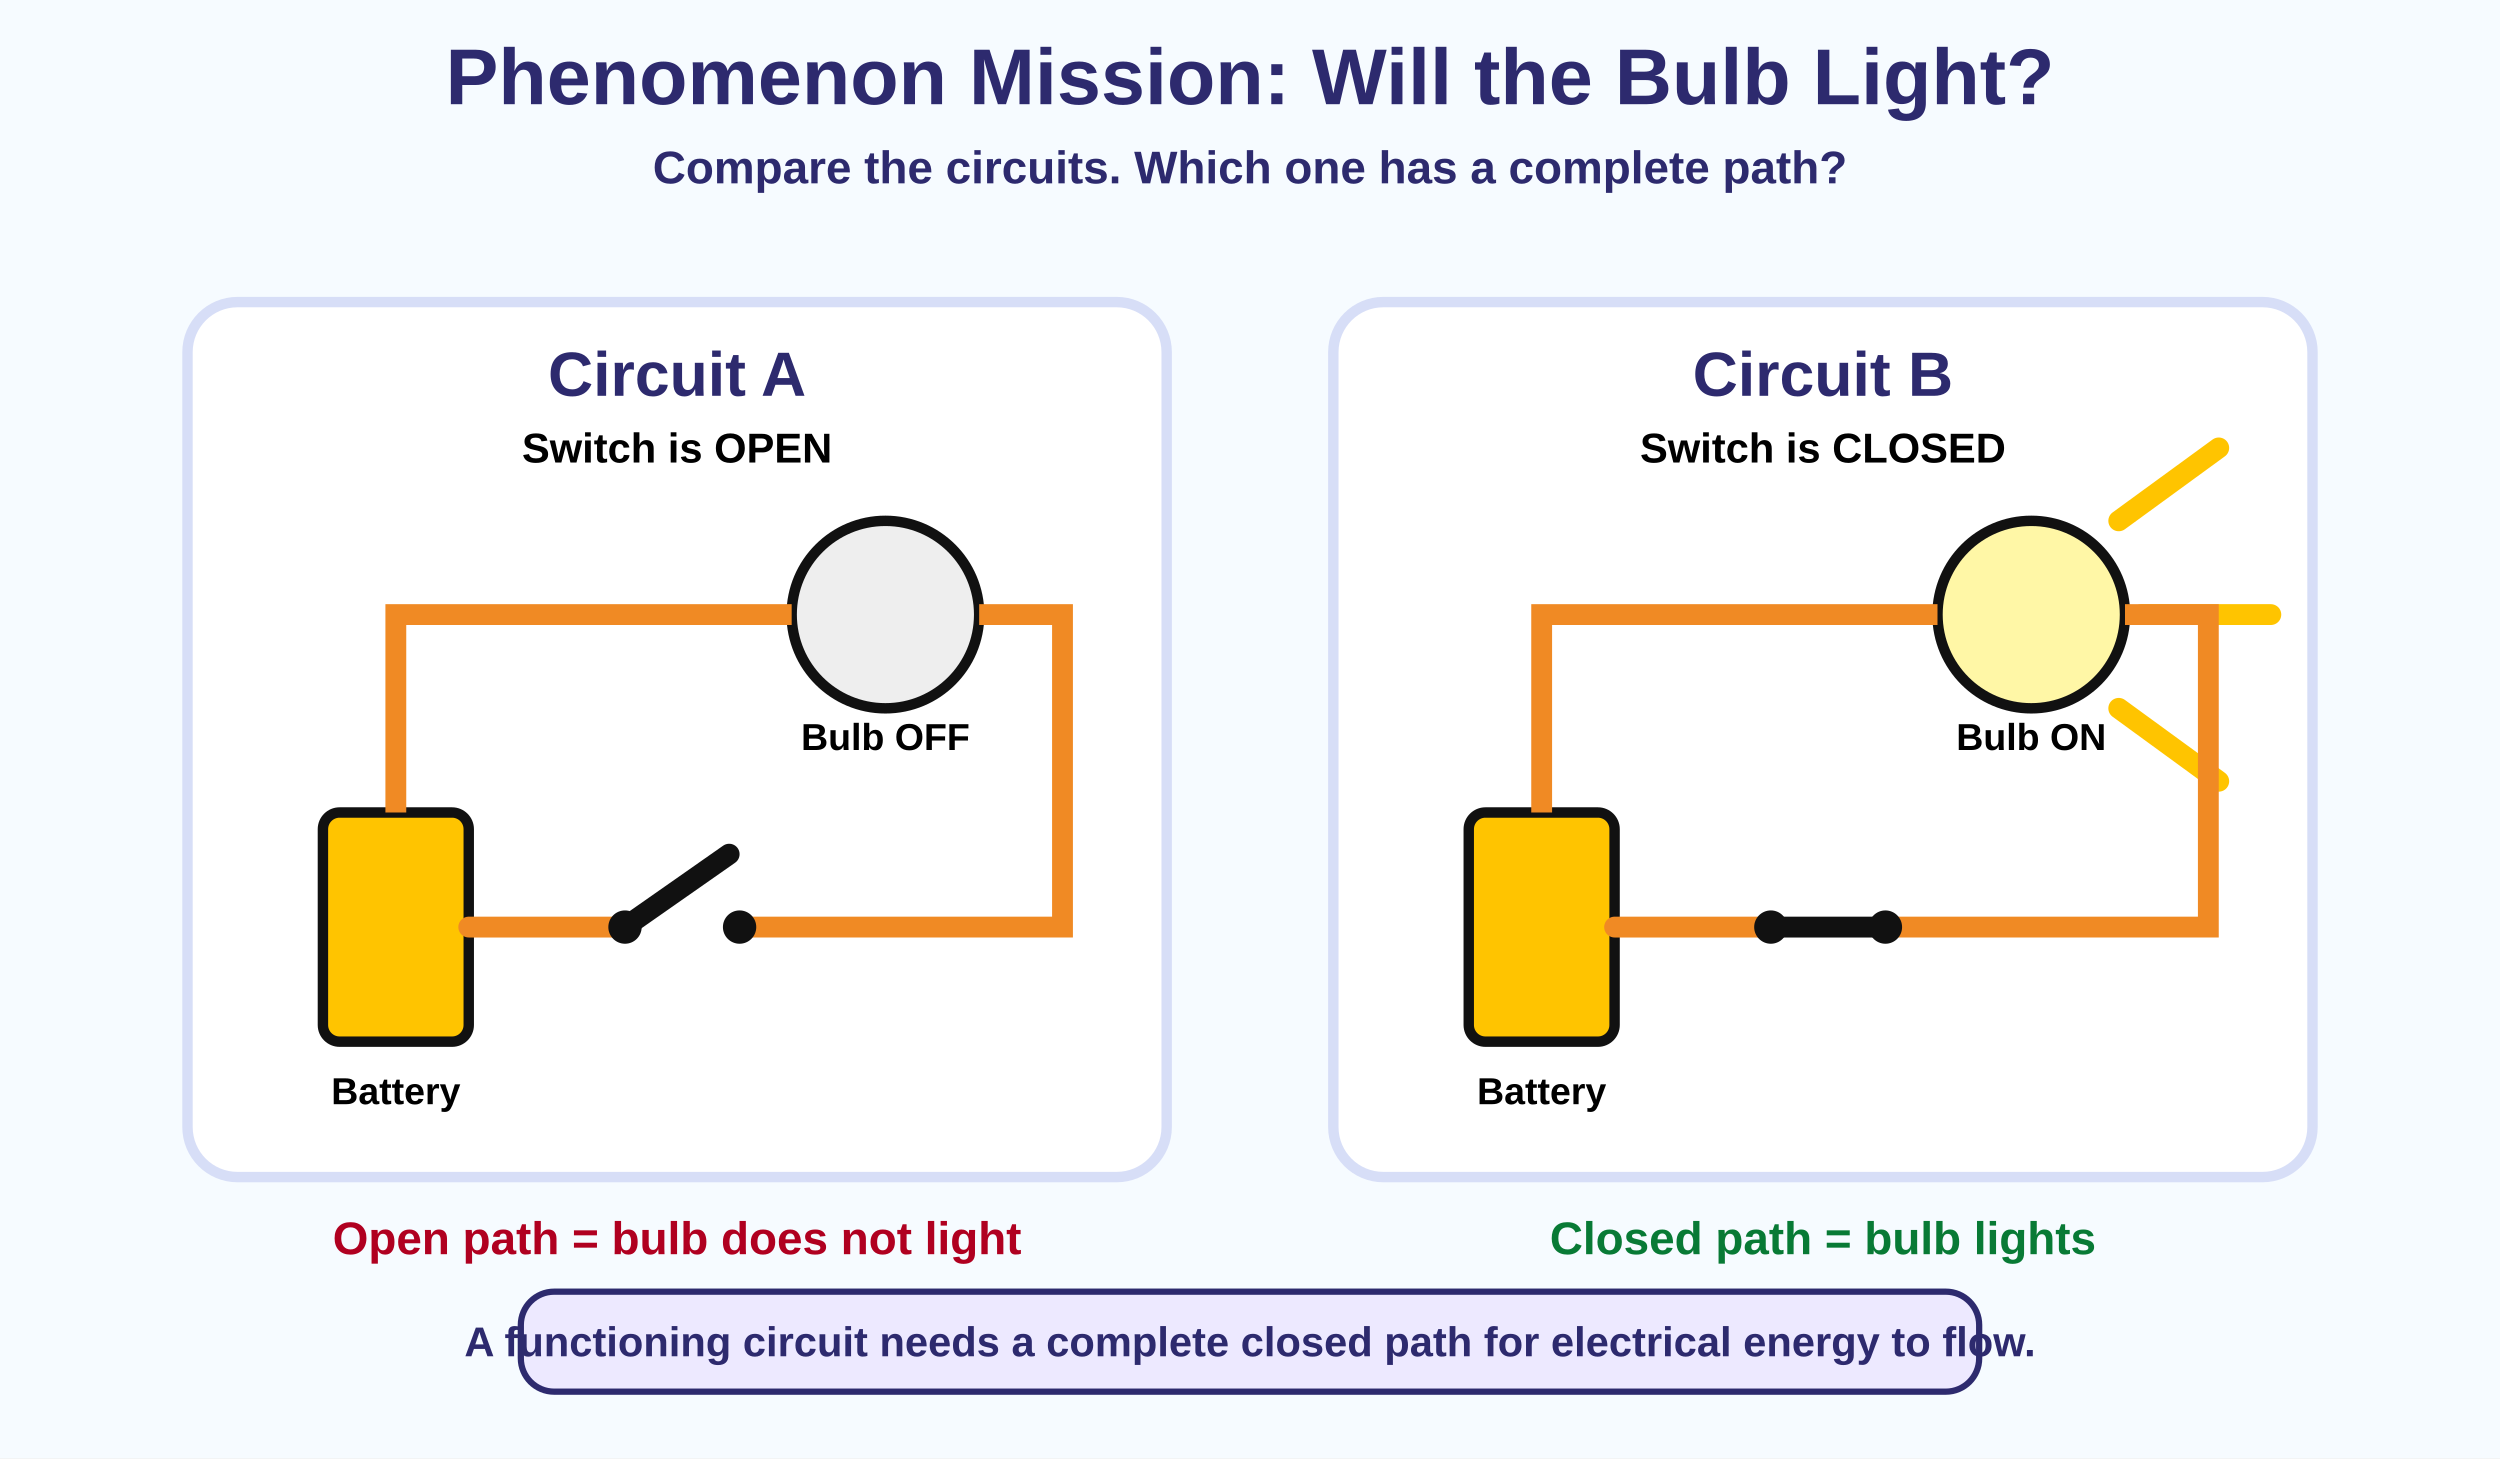
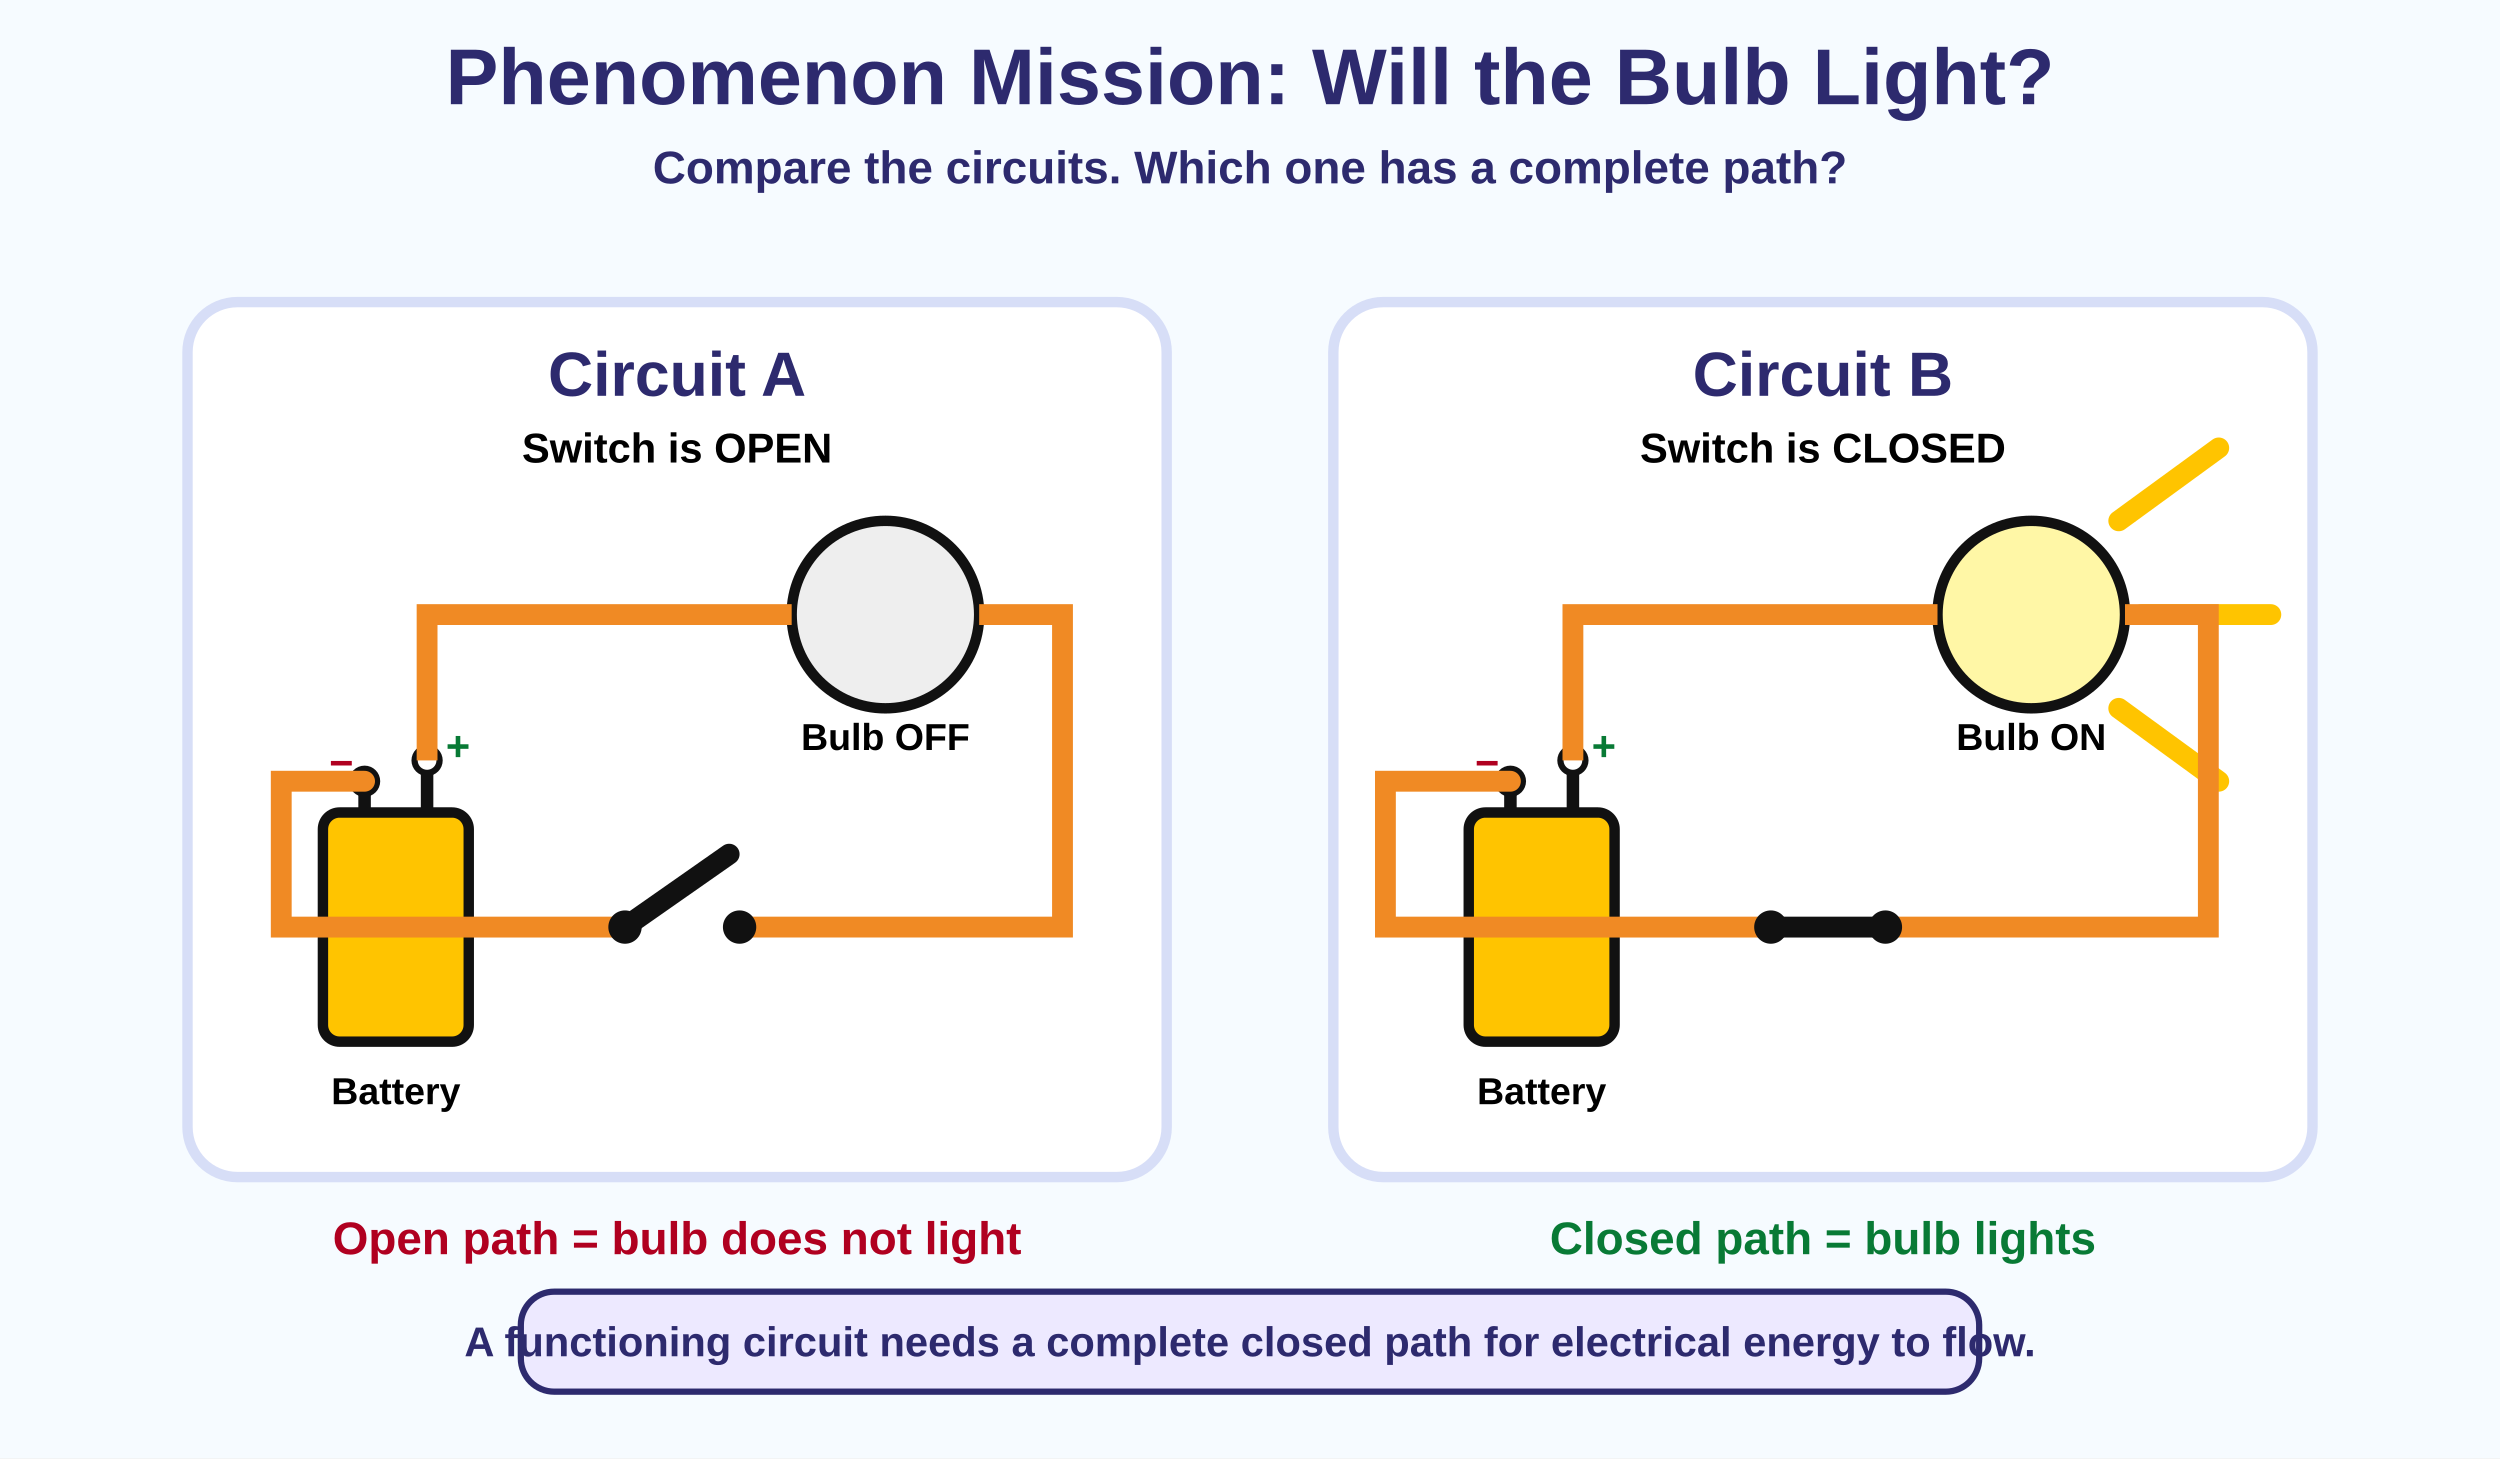
<svg xmlns="http://www.w3.org/2000/svg" width="1200" height="700" viewBox="0 0 1200 700">
  <rect width="1200" height="700" fill="#f6fbff" />
  <text x="600" y="50" text-anchor="middle" font-family="Arial" font-size="38" font-weight="900" fill="#2d2a6e">Phenomenon Mission: Will the Bulb Light?</text>
  <text x="600" y="88" text-anchor="middle" font-family="Arial" font-size="22" font-weight="700" fill="#2d2a6e">Compare the circuits. Which one has a complete path?</text>
  <rect x="90" y="145" width="470" height="420" rx="24" fill="#ffffff" stroke="#d7def7" stroke-width="5" />
  <text x="325" y="190" text-anchor="middle" font-family="Arial" font-size="30" font-weight="900" fill="#2d2a6e">Circuit A</text>
  <text x="325" y="222" text-anchor="middle" font-family="Arial" font-size="20" font-weight="700">Switch is OPEN</text>
  <rect x="155" y="390" width="70" height="110" rx="8" fill="#ffc400" stroke="#111" stroke-width="5" />
+   <line x1="175" y1="375" x2="175" y2="390" stroke="#111" stroke-width="6" />
+   <line x1="205" y1="365" x2="205" y2="390" stroke="#111" stroke-width="6" />
+   <circle cx="175" cy="375" r="6" fill="#fff" stroke="#111" stroke-width="3" />
+   <circle cx="205" cy="365" r="6" fill="#fff" stroke="#111" stroke-width="3" />
+   <text x="158" y="373" font-family="Arial" font-size="20" font-weight="900" fill="#b00020">−</text>
+   <text x="214" y="365" font-family="Arial" font-size="20" font-weight="900" fill="#087a35">+</text>
  <text x="190" y="530" text-anchor="middle" font-family="Arial" font-size="18" font-weight="700">Battery</text>
  <circle cx="425" cy="295" r="45" fill="#eeeeee" stroke="#111" stroke-width="5" />
  <text x="425" y="360" text-anchor="middle" font-family="Arial" font-size="18" font-weight="700">Bulb OFF</text>
-   <path d="M190 390 L190 295 L380 295" stroke="#f08a24" stroke-width="10" fill="none" />
+   <path d="M205 365 L205 295 L380 295" stroke="#f08a24" stroke-width="10" fill="none" />
  <path d="M470 295 L510 295 L510 445 L355 445" stroke="#f08a24" stroke-width="10" fill="none" />
-   <line x1="225" y1="445" x2="300" y2="445" stroke="#f08a24" stroke-width="10" stroke-linecap="round" />
+   <path d="M175 375 L135 375 L135 445 L300 445" stroke="#f08a24" stroke-width="10" fill="none" stroke-linecap="round" />
  <line x1="300" y1="445" x2="350" y2="410" stroke="#111" stroke-width="10" stroke-linecap="round" />
  <circle cx="300" cy="445" r="8" fill="#111" />
  <circle cx="355" cy="445" r="8" fill="#111" />
  <text x="325" y="602" text-anchor="middle" font-family="Arial" font-size="22" font-weight="900" fill="#b00020">Open path = bulb does not light</text>
  <rect x="640" y="145" width="470" height="420" rx="24" fill="#ffffff" stroke="#d7def7" stroke-width="5" />
  <text x="875" y="190" text-anchor="middle" font-family="Arial" font-size="30" font-weight="900" fill="#2d2a6e">Circuit B</text>
  <text x="875" y="222" text-anchor="middle" font-family="Arial" font-size="20" font-weight="700">Switch is CLOSED</text>
  <rect x="705" y="390" width="70" height="110" rx="8" fill="#ffc400" stroke="#111" stroke-width="5" />
+   <line x1="725" y1="375" x2="725" y2="390" stroke="#111" stroke-width="6" />
+   <line x1="755" y1="365" x2="755" y2="390" stroke="#111" stroke-width="6" />
+   <circle cx="725" cy="375" r="6" fill="#fff" stroke="#111" stroke-width="3" />
+   <circle cx="755" cy="365" r="6" fill="#fff" stroke="#111" stroke-width="3" />
+   <text x="708" y="373" font-family="Arial" font-size="20" font-weight="900" fill="#b00020">−</text>
+   <text x="764" y="365" font-family="Arial" font-size="20" font-weight="900" fill="#087a35">+</text>
  <text x="740" y="530" text-anchor="middle" font-family="Arial" font-size="18" font-weight="700">Battery</text>
  <circle cx="975" cy="295" r="45" fill="#fff7a6" stroke="#111" stroke-width="5" />
  <path d="M1017 250 L1065 215 M1028 295 L1090 295 M1017 340 L1065 375" stroke="#ffc400" stroke-width="10" stroke-linecap="round" />
  <text x="975" y="360" text-anchor="middle" font-family="Arial" font-size="18" font-weight="700">Bulb ON</text>
-   <path d="M740 390 L740 295 L930 295" stroke="#f08a24" stroke-width="10" fill="none" />
+   <path d="M755 365 L755 295 L930 295" stroke="#f08a24" stroke-width="10" fill="none" />
  <path d="M1020 295 L1060 295 L1060 445 L905 445" stroke="#f08a24" stroke-width="10" fill="none" />
-   <line x1="775" y1="445" x2="850" y2="445" stroke="#f08a24" stroke-width="10" stroke-linecap="round" />
+   <path d="M725 375 L665 375 L665 445 L850 445" stroke="#f08a24" stroke-width="10" fill="none" stroke-linecap="round" />
  <line x1="850" y1="445" x2="905" y2="445" stroke="#111" stroke-width="10" stroke-linecap="round" />
  <circle cx="850" cy="445" r="8" fill="#111" />
  <circle cx="905" cy="445" r="8" fill="#111" />
  <text x="875" y="602" text-anchor="middle" font-family="Arial" font-size="22" font-weight="900" fill="#087a35">Closed path = bulb lights</text>
  <rect x="250" y="620" width="700" height="48" rx="16" fill="#ede9ff" stroke="#2d2a6e" stroke-width="3" />
  <text x="600" y="651" text-anchor="middle" font-family="Arial" font-size="20" font-weight="900" fill="#2d2a6e">A functioning circuit needs a complete closed path for electrical energy to flow.</text>
</svg>
